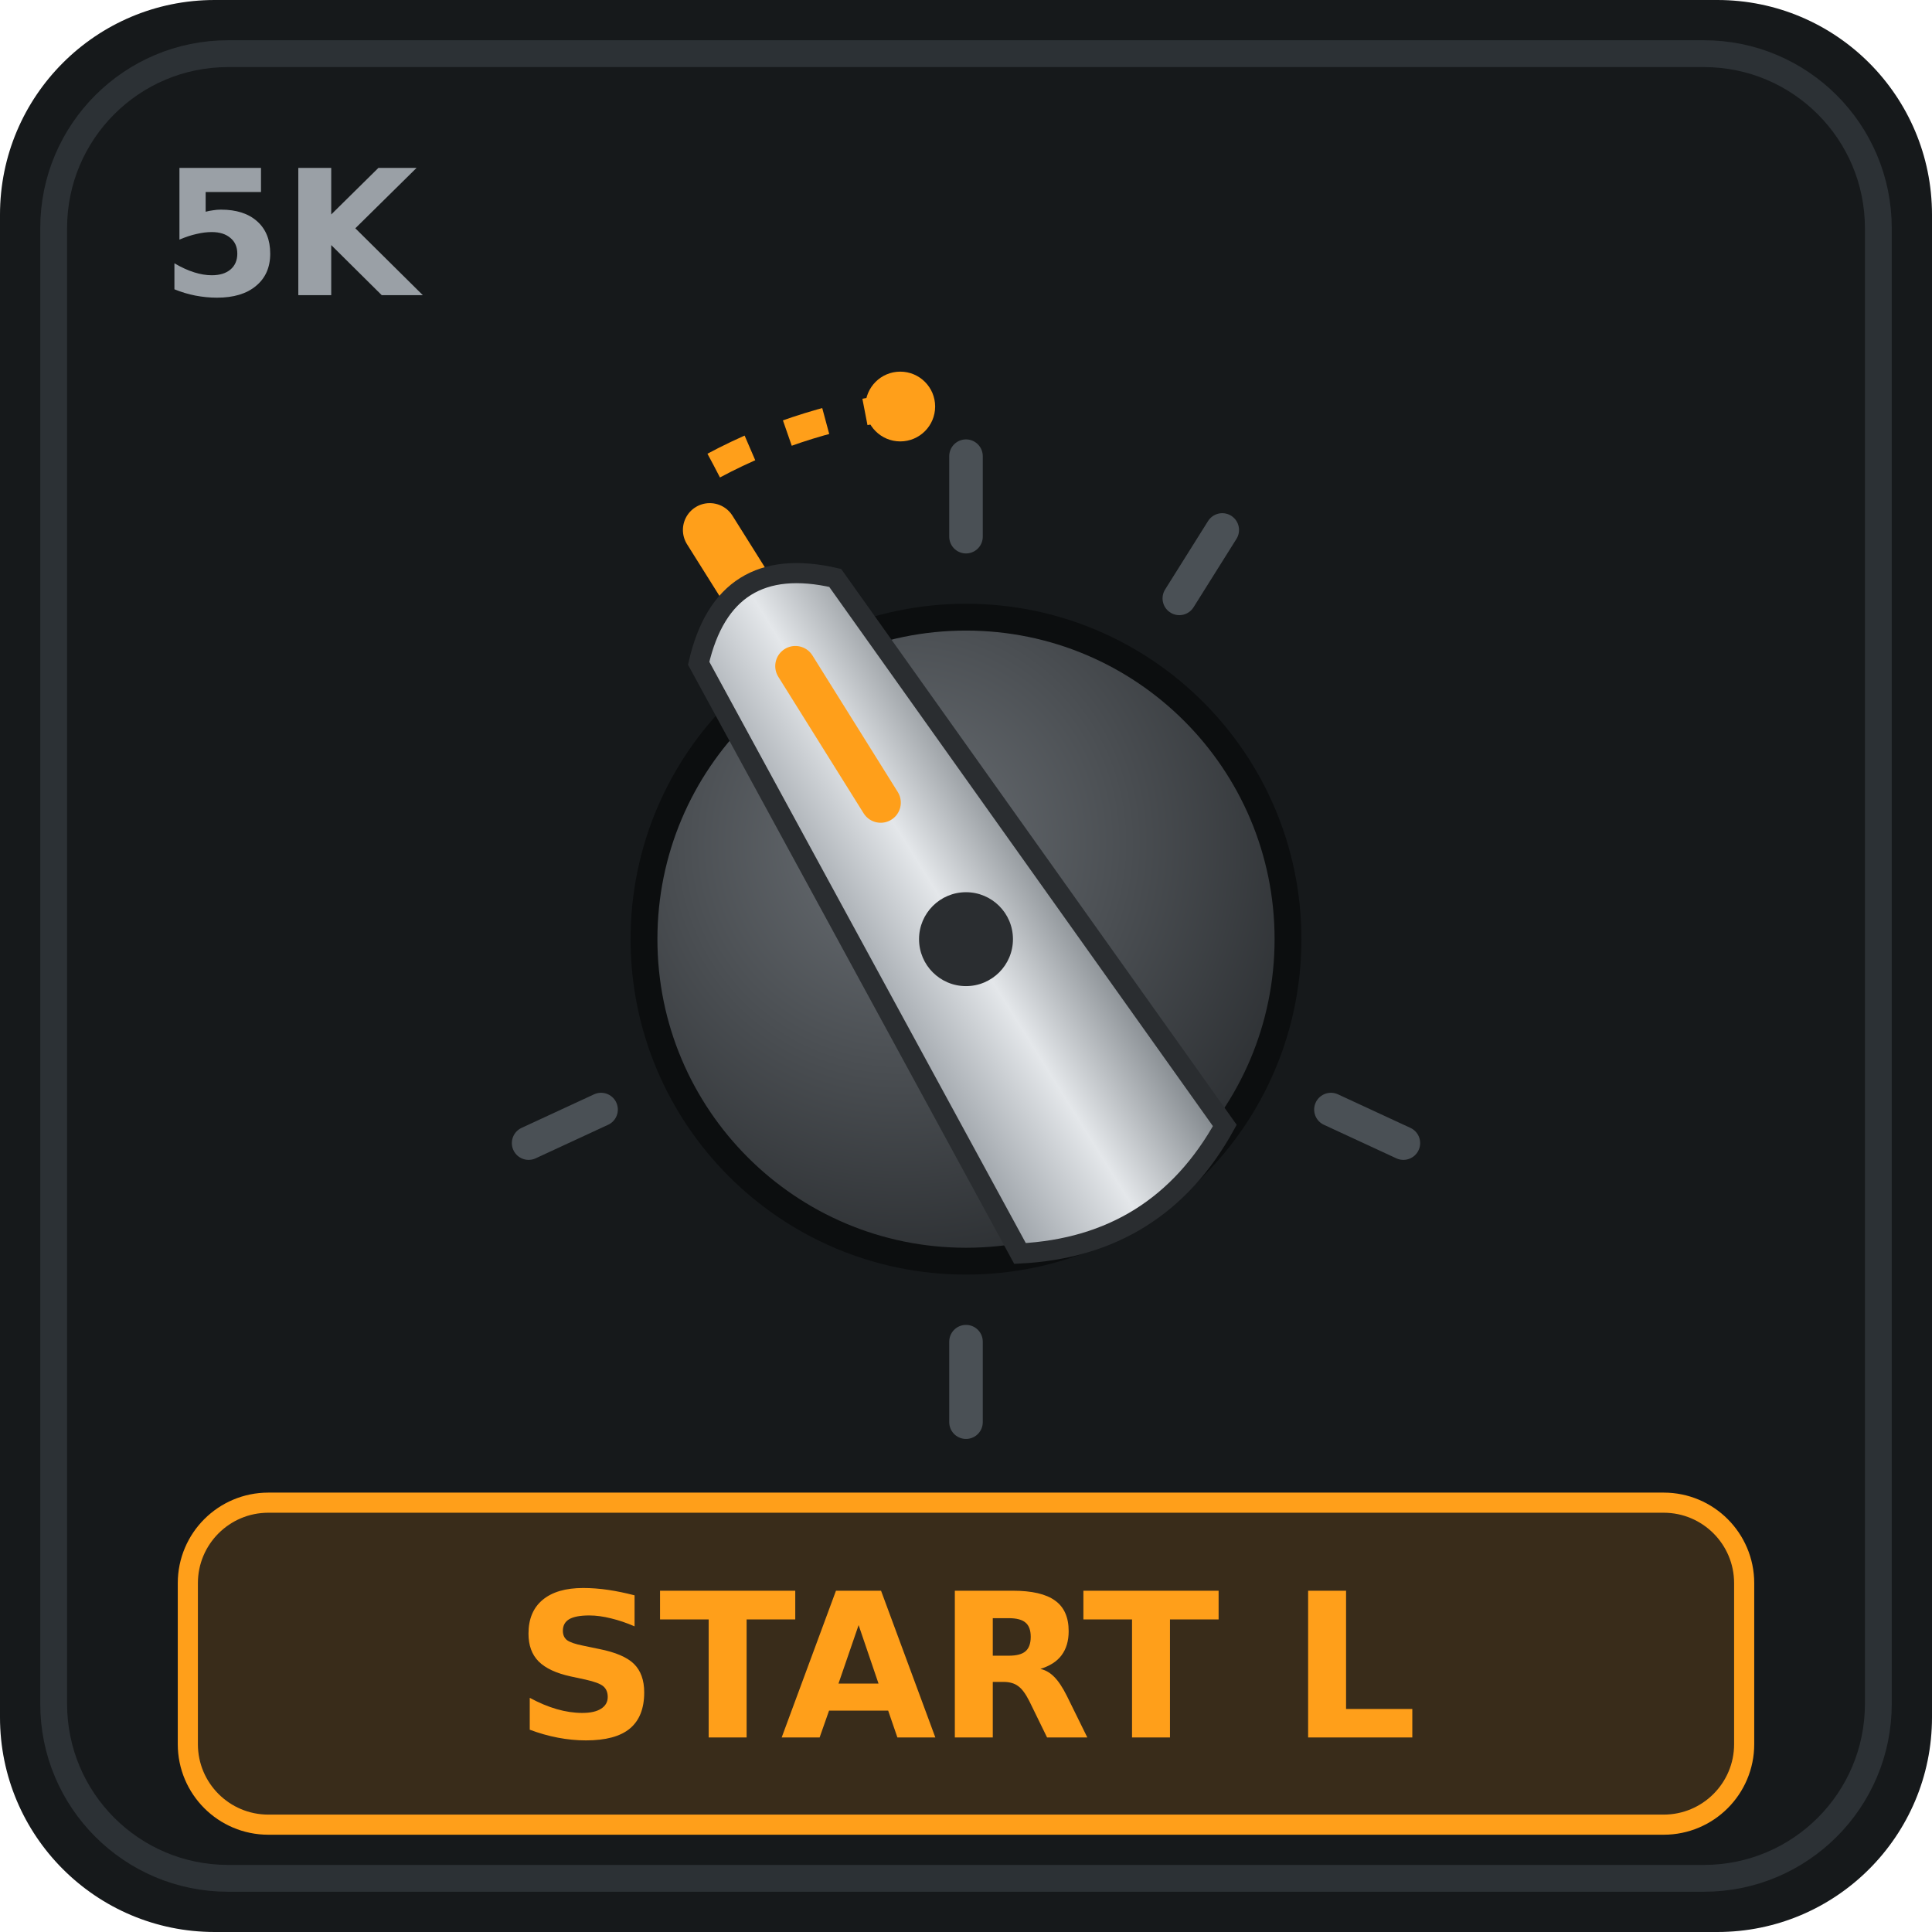
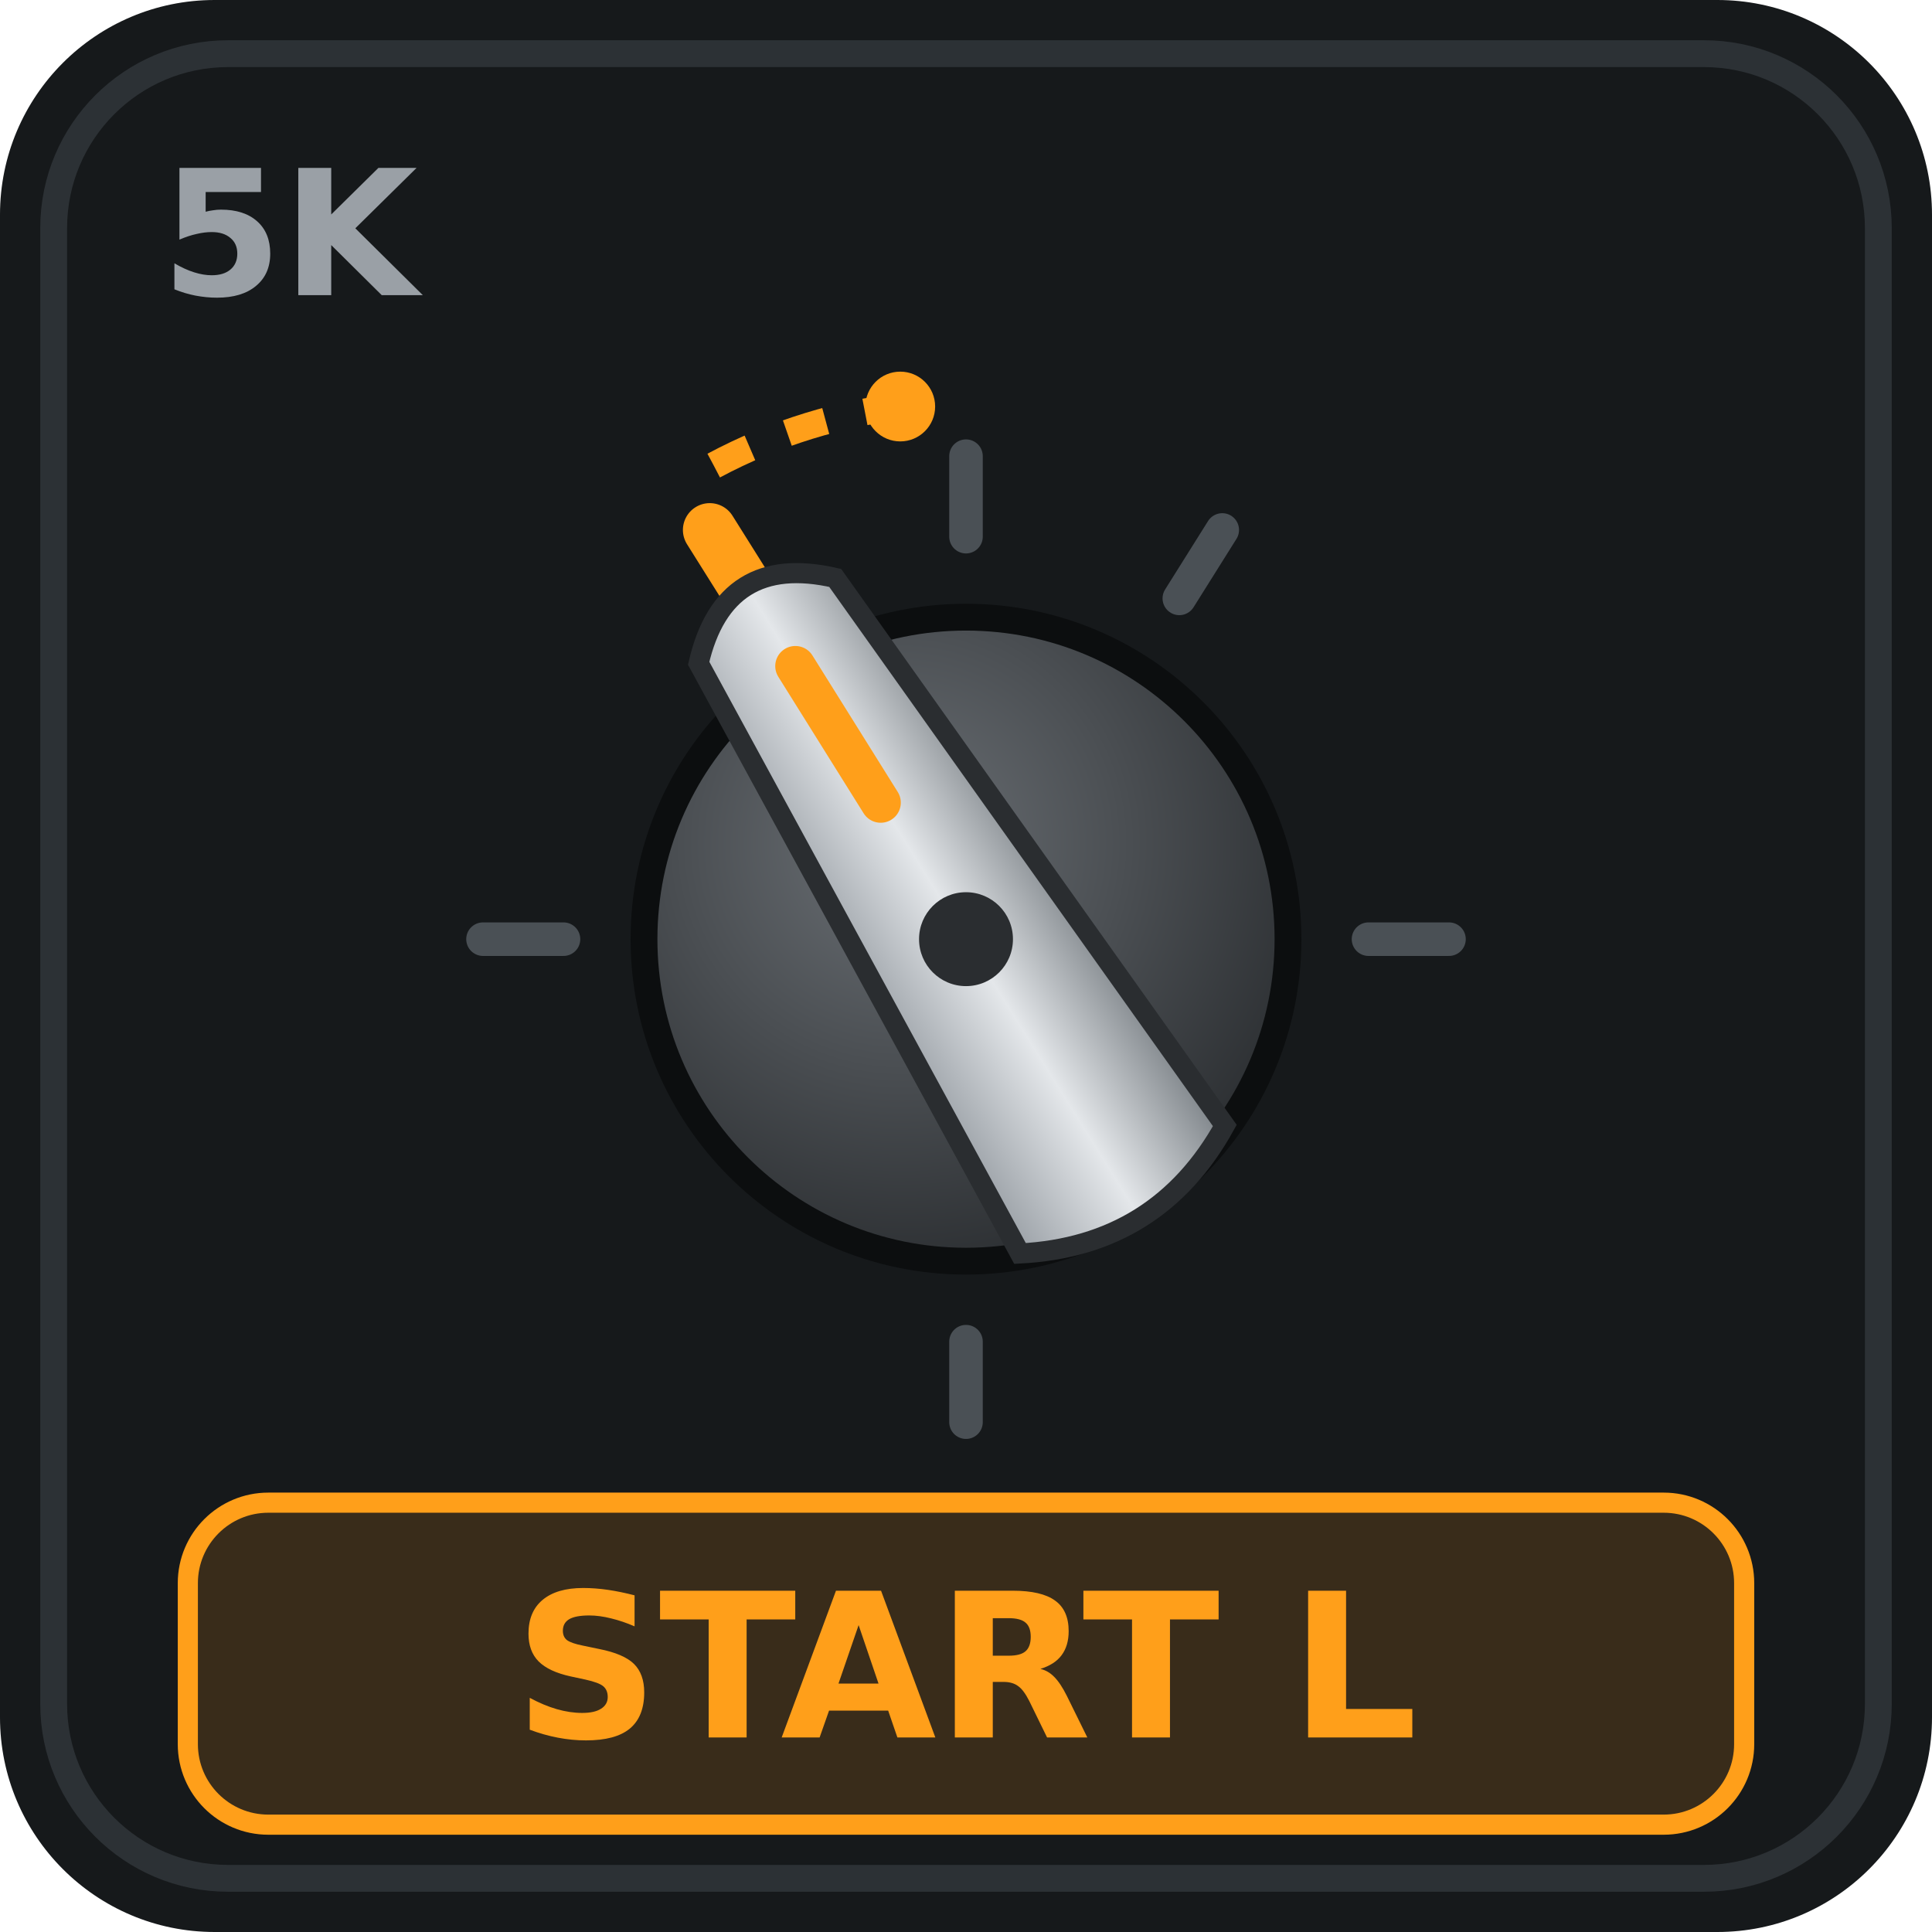
<svg xmlns="http://www.w3.org/2000/svg" width="144" height="144" viewBox="0 0 144 144">
  <defs>
    <radialGradient id="k" cx="40%" cy="35%" r="70%">
      <stop offset="0" stop-color="#6b7075" />
      <stop offset="1" stop-color="#2a2d30" />
    </radialGradient>
    <linearGradient id="lev" x1="0" x2="1">
      <stop offset="0" stop-color="#9aa0a6" />
      <stop offset="0.5" stop-color="#e4e7ea" />
      <stop offset="1" stop-color="#7d8388" />
    </linearGradient>
  </defs>
  <rect width="144" height="144" rx="16" fill="#16191b" />
  <rect x="4" y="4" width="136" height="136" rx="13" fill="none" stroke="#2c3135" stroke-width="2" />
  <text x="12" y="22" font-family="DejaVu Sans" font-weight="bold" font-size="13" fill="#9aa0a6">5K</text>
  <line x1="72.0" y1="100.0" x2="72.0" y2="106.0" stroke="#4a5055" stroke-width="2.5" stroke-linecap="round" />
-   <line x1="44.8" y1="82.7" x2="39.4" y2="85.2" stroke="#4a5055" stroke-width="2.5" stroke-linecap="round" />
-   <line x1="99.2" y1="82.7" x2="104.6" y2="85.2" stroke="#4a5055" stroke-width="2.5" stroke-linecap="round" />
+   <line x1="42" y1="70" x2="36" y2="70" stroke="#4a5055" stroke-width="2.5" stroke-linecap="round" />
+   <line x1="102" y1="70" x2="108" y2="70" stroke="#4a5055" stroke-width="2.5" stroke-linecap="round" />
  <line x1="72.0" y1="40.0" x2="72.0" y2="34.0" stroke="#4a5055" stroke-width="2.5" stroke-linecap="round" />
  <line x1="56.1" y1="44.6" x2="52.9" y2="39.5" stroke="#ff9f1a" stroke-width="4" stroke-linecap="round" />
  <line x1="87.9" y1="44.6" x2="91.1" y2="39.5" stroke="#4a5055" stroke-width="2.5" stroke-linecap="round" />
  <path d="M53.2,34.7 A40,40 0 0 1 67.8,30.2" fill="none" stroke="#ff9f1a" stroke-width="2" stroke-dasharray="3 3" />
  <circle cx="67.1" cy="30.3" r="2.6" fill="#ff9f1a" />
  <circle cx="72" cy="70" r="24" fill="url(#k)" stroke="#0c0e0f" stroke-width="2" />
  <g transform="rotate(-32 72 70)">
    <path d="M63,92 L66,42 Q72,36 78,42 L81,92 Q72,97 63,92 Z" fill="url(#lev)" stroke="#2a2d30" stroke-width="1.5" />
    <line x1="72" y1="46" x2="72" y2="58" stroke="#ff9f1a" stroke-width="3" stroke-linecap="round" />
  </g>
  <circle cx="72" cy="70" r="3.5" fill="#2a2d30" />
  <rect x="14" y="112" width="116" height="24" rx="6" fill="#ff9f1a" fill-opacity="0.15" stroke="#ff9f1a" stroke-width="1.5" />
  <text x="72" y="129.5" text-anchor="middle" font-family="DejaVu Sans" font-weight="bold" font-size="15" fill="#ff9f1a">START L</text>
</svg>
